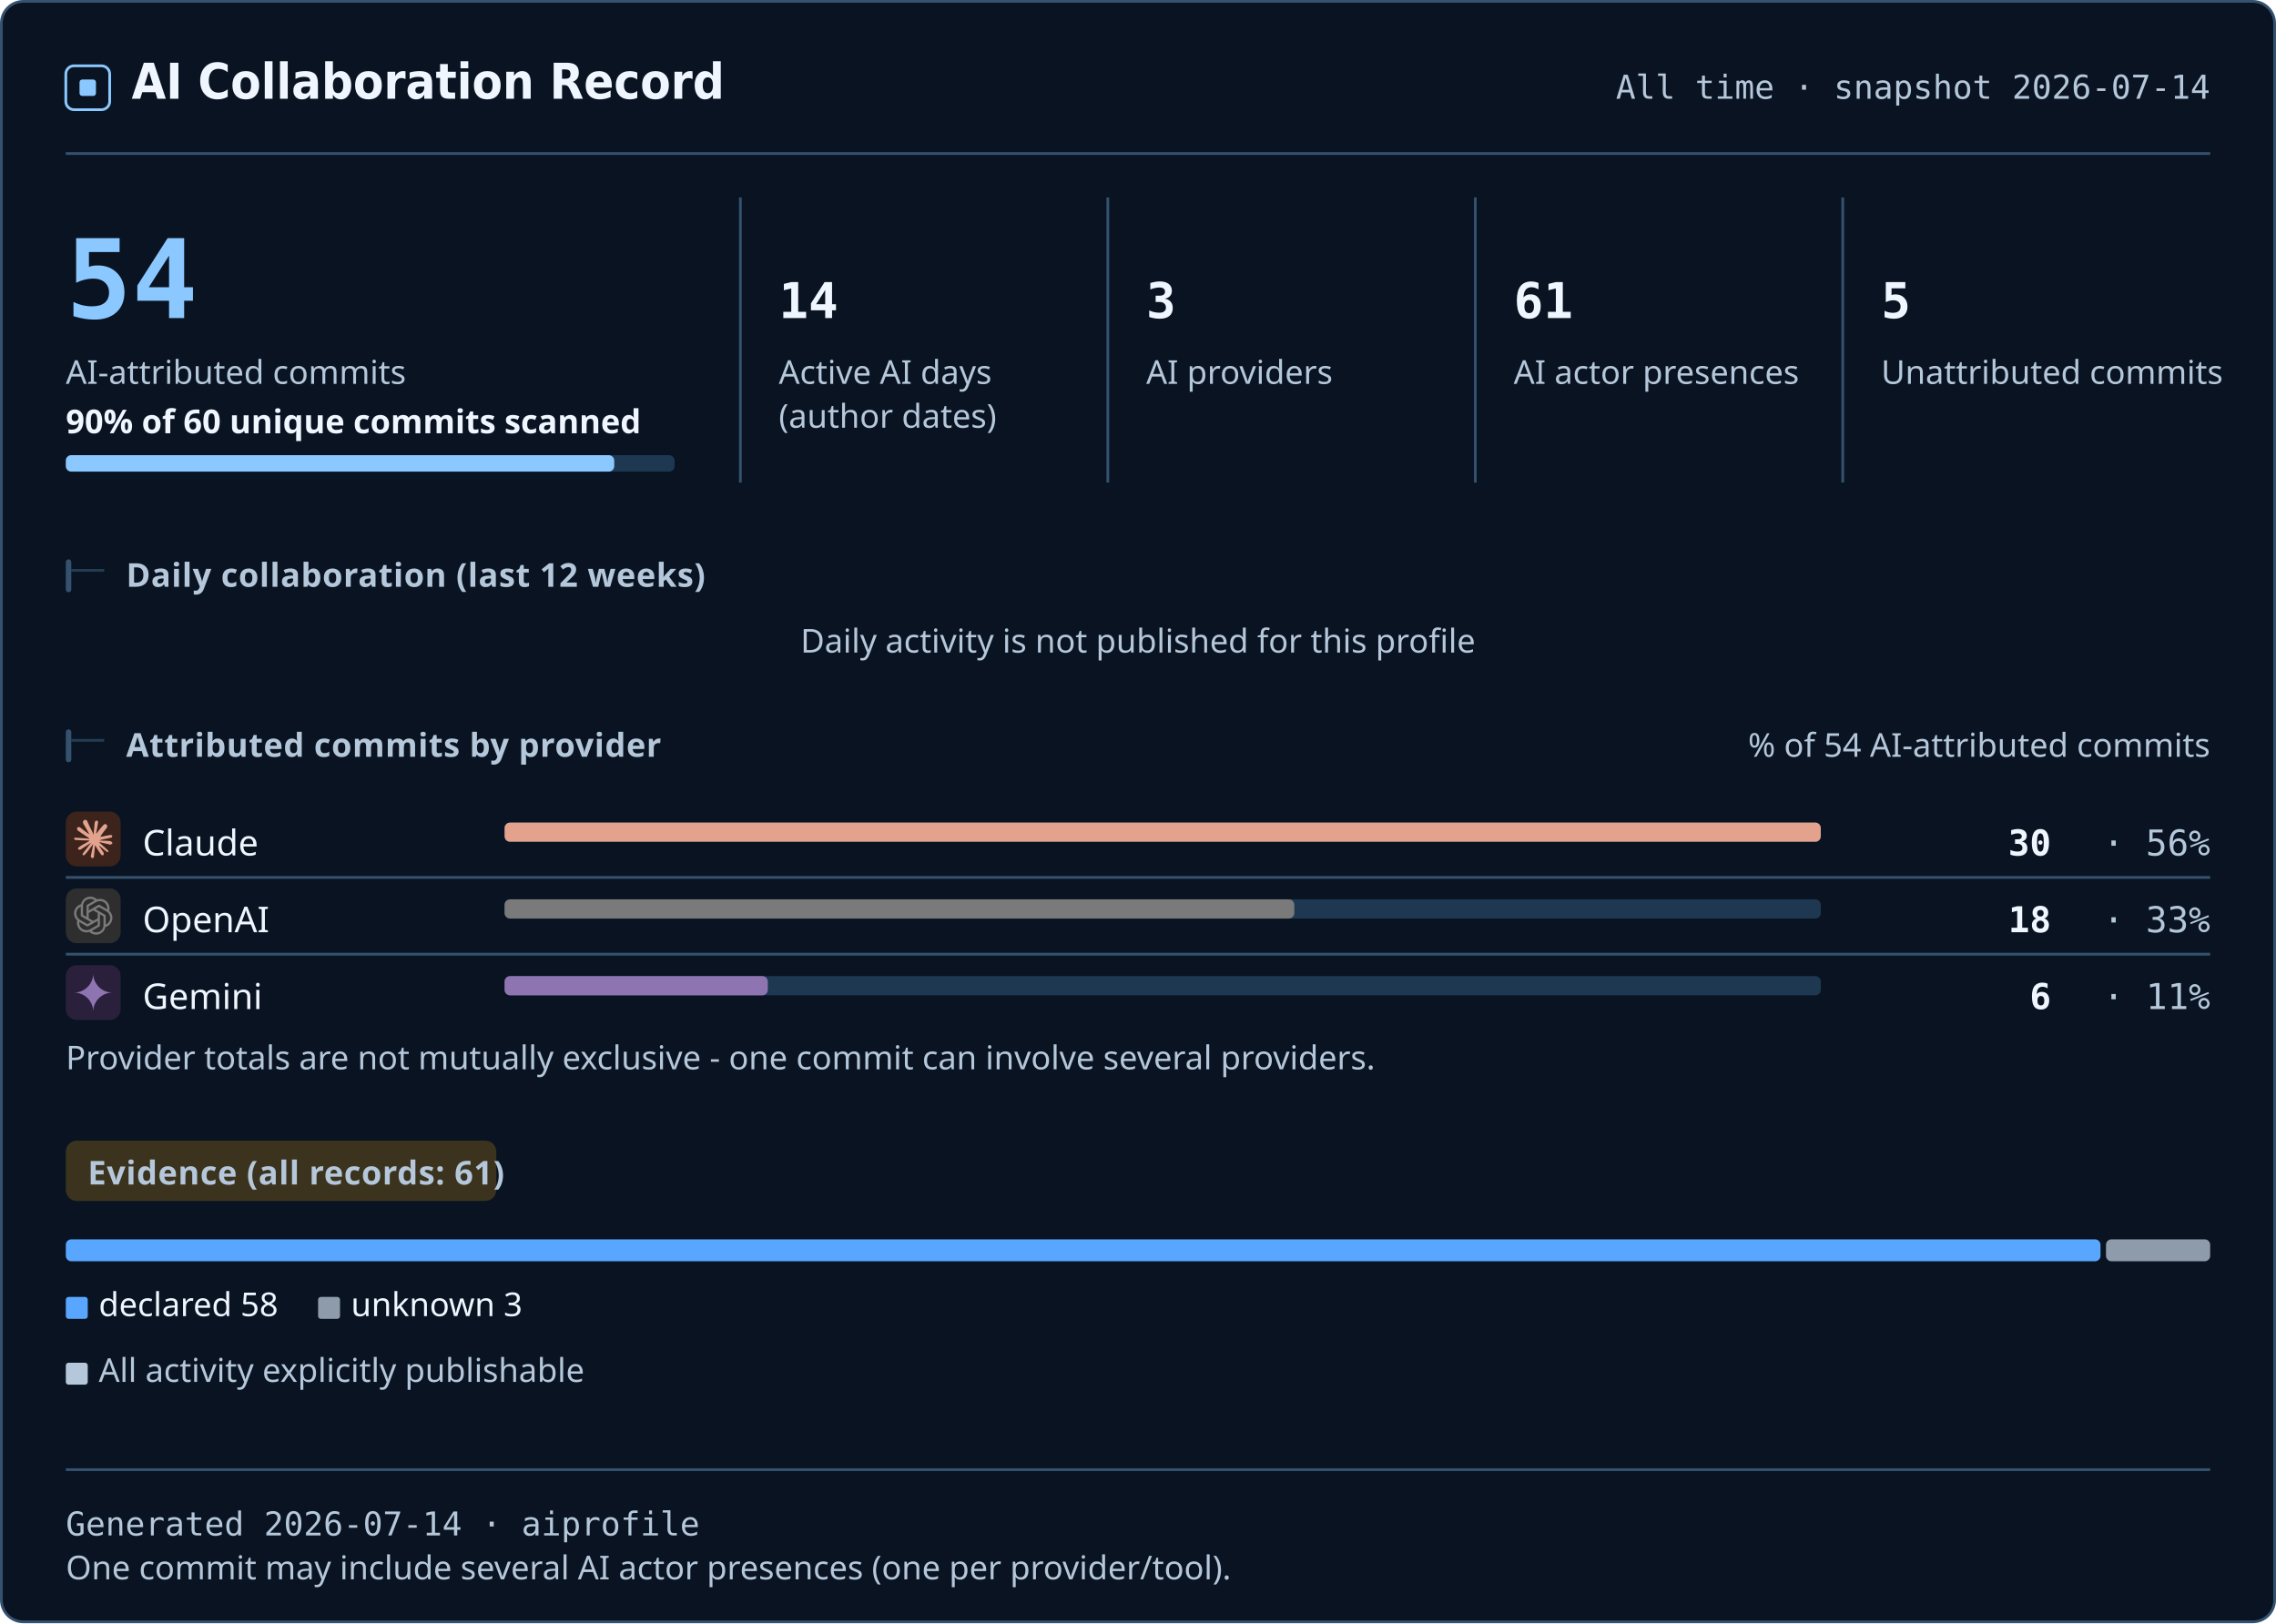
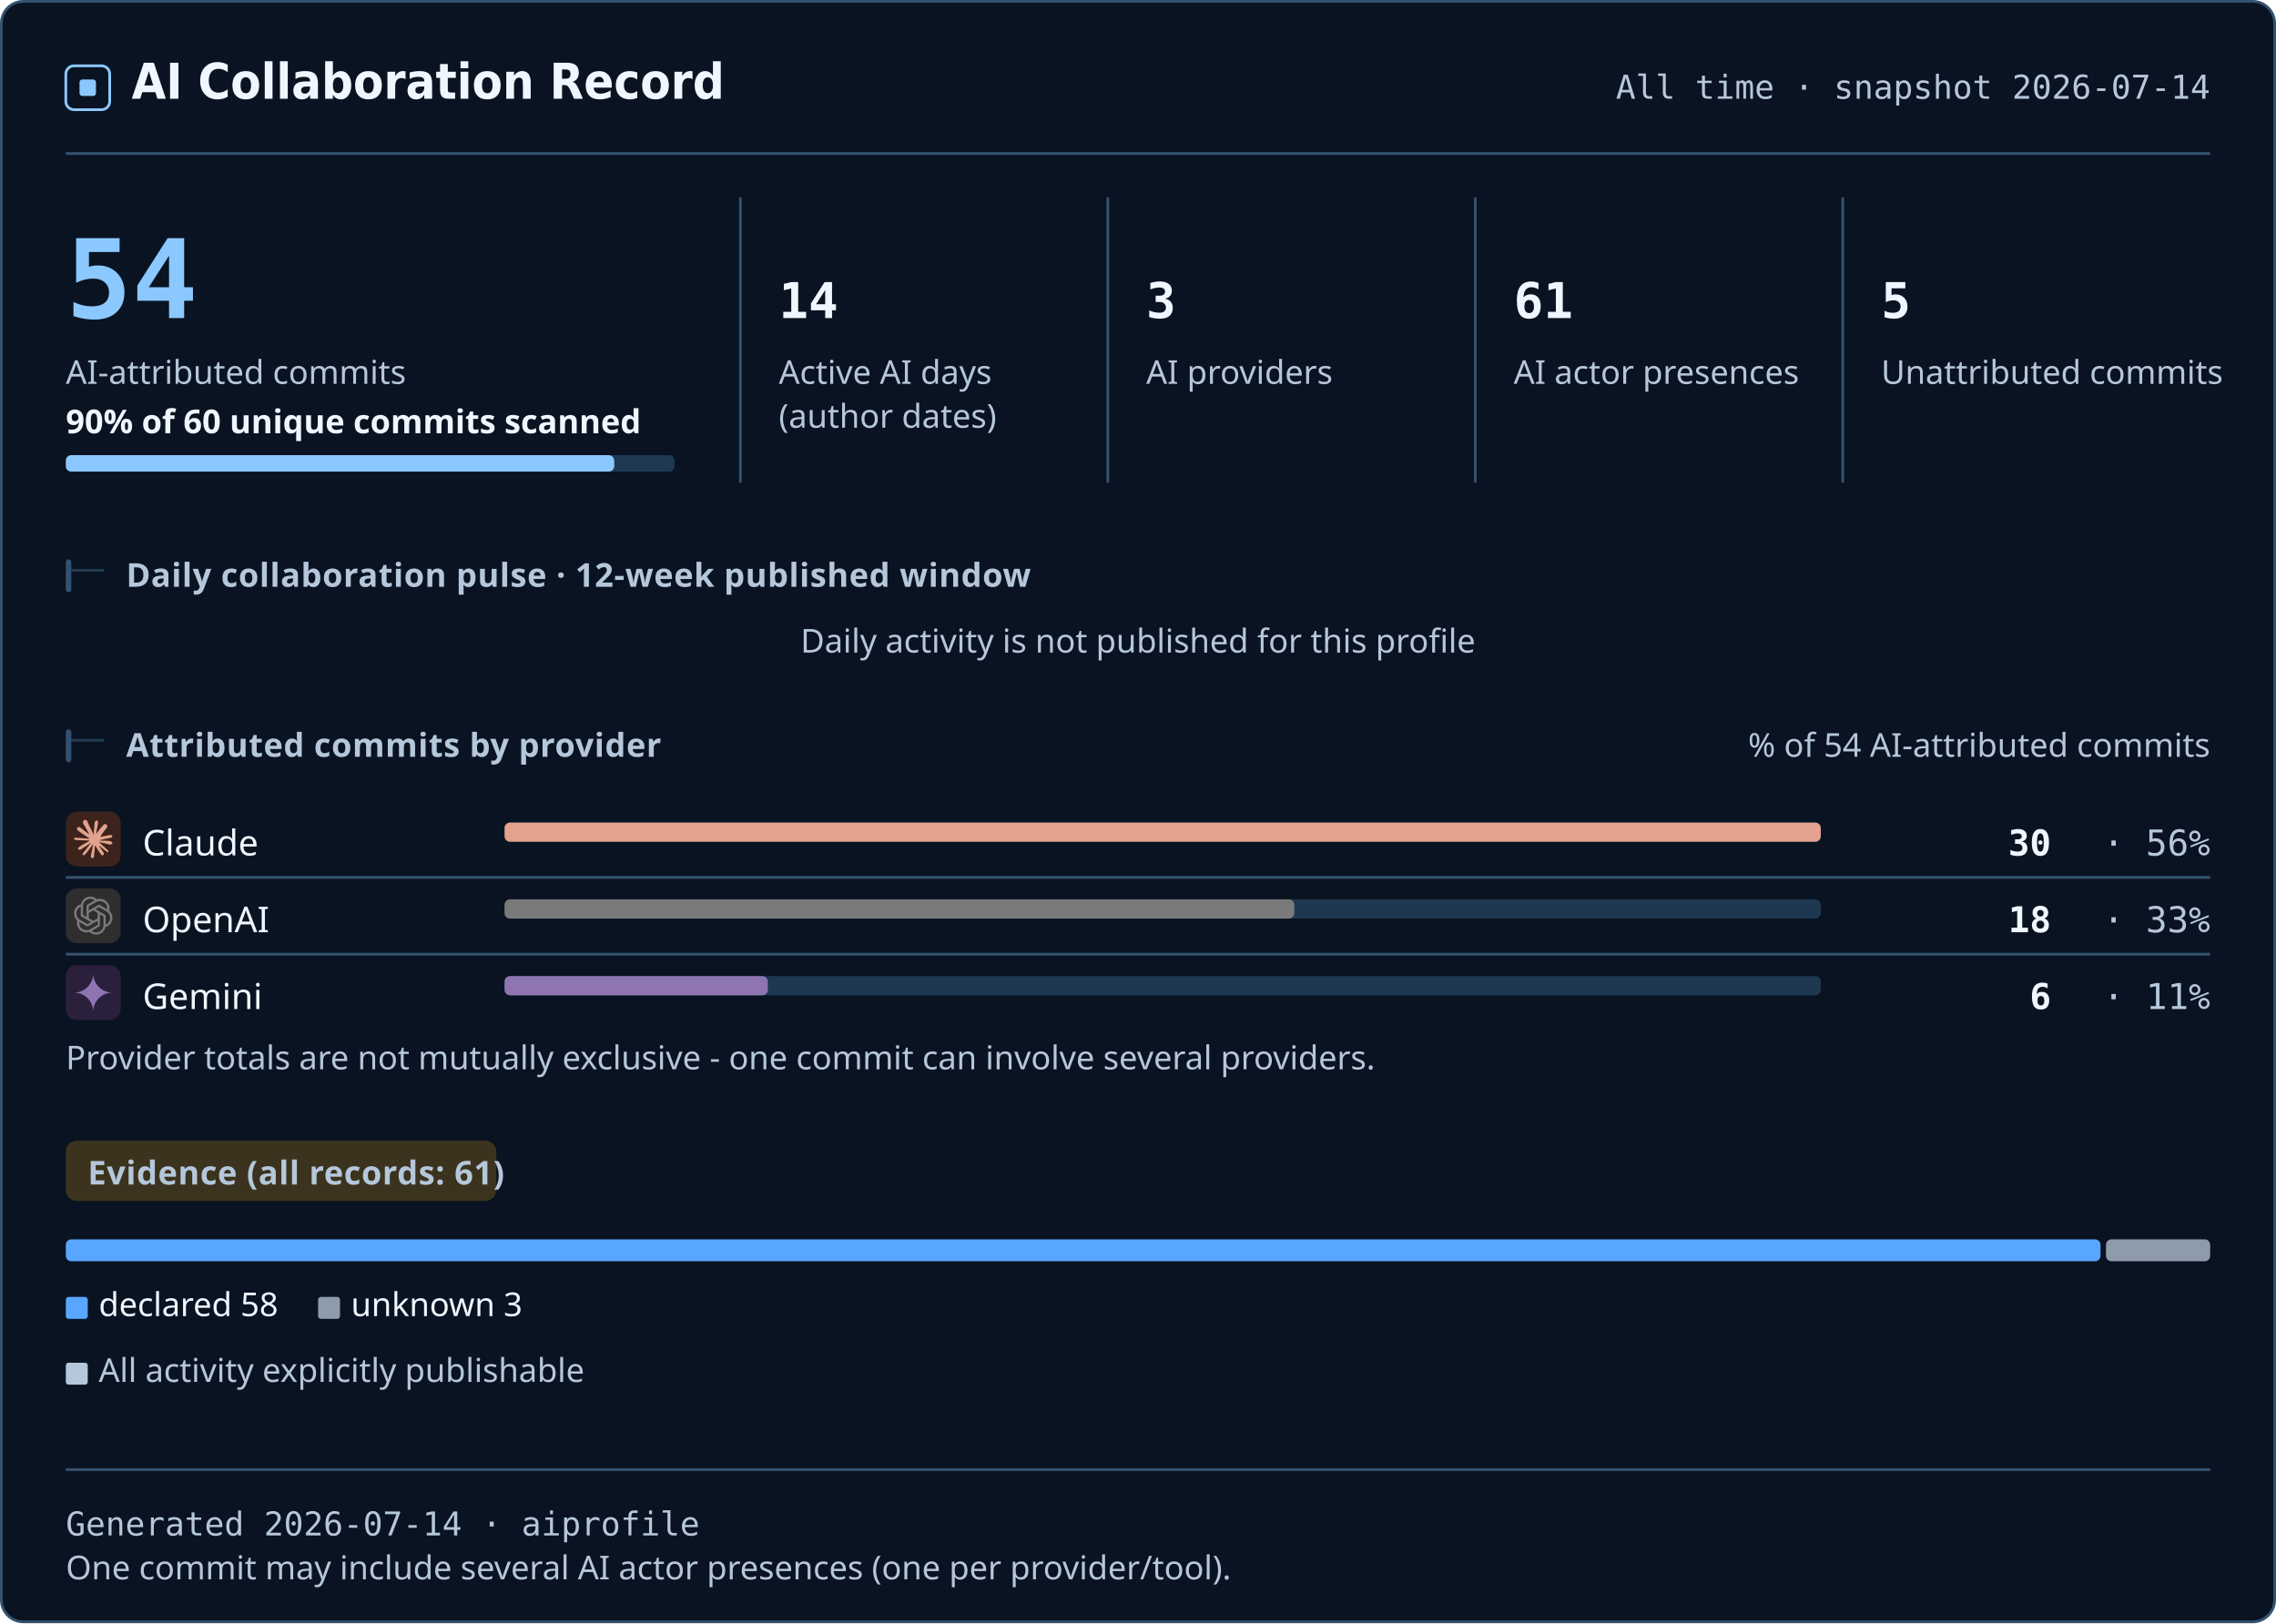
<svg xmlns="http://www.w3.org/2000/svg" width="830" height="592" viewBox="0 0 830 592" role="img" aria-labelledby="aiprofileSummaryTitle aiprofileSummaryDesc">
  <rect x="0.5" y="0.5" width="829" height="591" rx="8" fill="#091321" stroke="#34526f" stroke-width="1" />
  <rect x="24" y="24" width="16" height="16" rx="3" fill="#091321" stroke="#8bc8ff" stroke-width="1" />
  <rect x="29" y="29" width="6" height="6" rx="1" fill="#8bc8ff" />
  <text x="48" y="36" font-family="'IBM Plex Sans Condensed', 'Aptos Display', 'Segoe UI', 'DejaVu Sans Condensed', sans-serif" font-size="18" font-weight="600" fill="#eff6ff" text-anchor="start">AI Collaboration Record</text>
  <text x="806" y="36" font-family="'IBM Plex Mono', 'Cascadia Mono', 'SFMono-Regular', 'DejaVu Sans Mono', Consolas, monospace" font-size="12" font-weight="400" fill="#b5c7da" text-anchor="end">All time · snapshot 2026-07-14</text>
  <line x1="24" y1="56" x2="806" y2="56" stroke="#34526f" />
  <text x="24" y="116" font-family="'IBM Plex Mono', 'Cascadia Mono', 'SFMono-Regular', 'DejaVu Sans Mono', Consolas, monospace" font-size="40" font-weight="700" fill="#8bc8ff" text-anchor="start">54</text>
  <text x="24" y="140" font-family="'IBM Plex Sans', 'Aptos', 'Segoe UI', 'Noto Sans', 'DejaVu Sans', sans-serif" font-size="12" font-weight="400" fill="#b5c7da" text-anchor="start">AI-attributed commits</text>
  <text x="24" y="158" font-family="'IBM Plex Sans', 'Aptos', 'Segoe UI', 'Noto Sans', 'DejaVu Sans', sans-serif" font-size="12" font-weight="600" fill="#eff6ff" text-anchor="start">90% of 60 unique commits scanned</text>
  <rect x="24" y="166" width="222" height="6" rx="2" fill="#1e3852" />
  <rect x="24" y="166" width="200" height="6" rx="2" fill="#8bc8ff" />
  <line x1="270" y1="72" x2="270" y2="176" stroke="#34526f" />
  <text x="284" y="116" font-family="'IBM Plex Mono', 'Cascadia Mono', 'SFMono-Regular', 'DejaVu Sans Mono', Consolas, monospace" font-size="18" font-weight="600" fill="#eff6ff" text-anchor="start">14</text>
  <text x="284" y="140" font-family="'IBM Plex Sans', 'Aptos', 'Segoe UI', 'Noto Sans', 'DejaVu Sans', sans-serif" font-size="12" font-weight="400" fill="#b5c7da" text-anchor="start">Active AI days</text>
  <text x="284" y="156" font-family="'IBM Plex Sans', 'Aptos', 'Segoe UI', 'Noto Sans', 'DejaVu Sans', sans-serif" font-size="12" font-weight="400" fill="#b5c7da" text-anchor="start">(author dates)</text>
  <line x1="404" y1="72" x2="404" y2="176" stroke="#34526f" />
  <text x="418" y="116" font-family="'IBM Plex Mono', 'Cascadia Mono', 'SFMono-Regular', 'DejaVu Sans Mono', Consolas, monospace" font-size="18" font-weight="600" fill="#eff6ff" text-anchor="start">3</text>
  <text x="418" y="140" font-family="'IBM Plex Sans', 'Aptos', 'Segoe UI', 'Noto Sans', 'DejaVu Sans', sans-serif" font-size="12" font-weight="400" fill="#b5c7da" text-anchor="start">AI providers</text>
  <line x1="538" y1="72" x2="538" y2="176" stroke="#34526f" />
  <text x="552" y="116" font-family="'IBM Plex Mono', 'Cascadia Mono', 'SFMono-Regular', 'DejaVu Sans Mono', Consolas, monospace" font-size="18" font-weight="600" fill="#eff6ff" text-anchor="start">61</text>
  <text x="552" y="140" font-family="'IBM Plex Sans', 'Aptos', 'Segoe UI', 'Noto Sans', 'DejaVu Sans', sans-serif" font-size="12" font-weight="400" fill="#b5c7da" text-anchor="start">AI actor presences</text>
  <line x1="672" y1="72" x2="672" y2="176" stroke="#34526f" />
  <text x="686" y="116" font-family="'IBM Plex Mono', 'Cascadia Mono', 'SFMono-Regular', 'DejaVu Sans Mono', Consolas, monospace" font-size="18" font-weight="600" fill="#eff6ff" text-anchor="start">5</text>
  <text x="686" y="140" font-family="'IBM Plex Sans', 'Aptos', 'Segoe UI', 'Noto Sans', 'DejaVu Sans', sans-serif" font-size="12" font-weight="400" fill="#b5c7da" text-anchor="start">Unattributed commits</text>
  <rect x="24" y="204" width="2" height="12" rx="1" fill="#34526f" />
  <line x1="26" y1="208" x2="38" y2="208" stroke="#34526f" stroke-opacity="0.65" />
-   <text x="46" y="214" font-family="'IBM Plex Sans', 'Aptos', 'Segoe UI', 'Noto Sans', 'DejaVu Sans', sans-serif" font-size="12" font-weight="600" fill="#b5c7da" text-anchor="start" letter-spacing="0.2">Daily collaboration (last 12 weeks)</text>
+   <text x="46" y="214" font-family="'IBM Plex Sans', 'Aptos', 'Segoe UI', 'Noto Sans', 'DejaVu Sans', sans-serif" font-size="12" font-weight="600" fill="#b5c7da" text-anchor="start" letter-spacing="0.2">Daily collaboration pulse · 12-week published window</text>
  <text x="415" y="238" font-family="'IBM Plex Sans', 'Aptos', 'Segoe UI', 'Noto Sans', 'DejaVu Sans', sans-serif" font-size="12" font-weight="400" fill="#b5c7da" text-anchor="middle">Daily activity is not published for this profile</text>
  <rect x="24" y="266" width="2" height="12" rx="1" fill="#34526f" />
  <line x1="26" y1="270" x2="38" y2="270" stroke="#34526f" stroke-opacity="0.65" />
  <text x="46" y="276" font-family="'IBM Plex Sans', 'Aptos', 'Segoe UI', 'Noto Sans', 'DejaVu Sans', sans-serif" font-size="12" font-weight="600" fill="#b5c7da" text-anchor="start" letter-spacing="0.2">Attributed commits by provider</text>
  <text x="806" y="276" font-family="'IBM Plex Sans', 'Aptos', 'Segoe UI', 'Noto Sans', 'DejaVu Sans', sans-serif" font-size="12" font-weight="400" fill="#b5c7da" text-anchor="end">% of 54 AI-attributed commits</text>
  <rect x="24" y="296" width="20" height="20" rx="4" fill="#3C231B" />
  <path d="m4.714 15.956 4.717-2.647.079-.231-.079-.128h-.231l-.789-.049-2.696-.073-2.337-.097-2.265-.121-.571-.121-.534-.704.055-.352.48-.322.686.061 1.518.103 2.277.158 1.651.097 2.447.255h.389l.055-.158-.134-.097-.103-.097L6.973 9.836l-2.55-1.688-1.336-.971-.723-.492-.364-.461-.158-1.008.656-.723.88.061.225.061.892.686 1.906 1.475 2.489 1.834.364.303.146-.103.018-.073-.164-.273-1.354-2.447-1.445-2.489-.643-1.032-.17-.619c-.061-.255-.103-.467-.103-.729L6.287.134 6.7 0l.996.134.419.364.619 1.415 1.002 2.228 1.554 3.03.455.898.243.832.091.255h.158v-.146l.128-1.706.237-2.095.231-2.696.079-.759.376-.911.747-.492.583.279.48.686-.067.443-.285 1.852-.559 2.902-.364 1.943h.212l.243-.243.984-1.305 1.651-2.064.729-.82.85-.905.546-.431h1.032l.759 1.129-.34 1.166-1.062 1.348-.88 1.141-1.263 1.7-.789 1.36.073.109.188-.018 2.853-.607 1.542-.279 1.84-.316.832.389.091.395-.328.807-1.967.486-2.307.461-3.436.814-.043.03.049.061 1.548.146.662.036h1.621l3.018.225.789.522.474.638-.079.486-1.214.619-1.639-.389-3.825-.911-1.311-.328h-.182v.109l1.093 1.069 2.003 1.809 2.507 2.331.128.577-.322.455-.34-.049-2.204-1.657-.85-.747-1.925-1.621h-.128v.17l.443.65 2.344 3.521.121 1.081-.17.352-.607.212-.668-.121-1.372-1.925L14.38 17.959l-1.141-1.943-.14.079-.674 7.255-.316.37-.729.279-.607-.461-.322-.747.322-1.475.389-1.925.316-1.53.285-1.9.17-.631-.012-.043-.14.018-1.433 1.967-2.18 2.945-1.724 1.846-.413.164-.716-.37.067-.662.401-.589 2.386-3.036 1.439-1.882.929-1.087-.006-.158h-.055l-6.338 4.116-1.129.146-.486-.455.061-.747.231-.243 1.906-1.311Z" fill="#E2A28D" transform="translate(27,299) scale(0.583333)" />
  <text x="52" y="312" font-family="'IBM Plex Sans', 'Aptos', 'Segoe UI', 'Noto Sans', 'DejaVu Sans', sans-serif" font-size="13" font-weight="400" fill="#eff6ff" text-anchor="start">Claude</text>
  <rect x="184" y="300" width="480" height="7" rx="2" fill="#1e3852" />
  <rect x="184" y="300" width="480" height="7" rx="2" fill="#E2A28D" />
  <text x="748" y="312" font-family="'IBM Plex Mono', 'Cascadia Mono', 'SFMono-Regular', 'DejaVu Sans Mono', Consolas, monospace" font-size="13" text-anchor="end">
    <tspan fill="#eff6ff" font-weight="600">30</tspan>
  </text>
  <text x="806" y="312" font-family="'IBM Plex Mono', 'Cascadia Mono', 'SFMono-Regular', 'DejaVu Sans Mono', Consolas, monospace" font-size="13" text-anchor="end">
    <tspan fill="#b5c7da" font-weight="400"> · 56%</tspan>
  </text>
  <line x1="24" y1="320" x2="806" y2="320" stroke="#34526f" />
  <rect x="24" y="324" width="20" height="20" rx="4" fill="#2E2E2E" />
  <path d="M9.205 8.658v-2.26c0-.19.072-.333.238-.428l4.543-2.616c.619-.357 1.356-.523 2.117-.523 2.854 0 4.662 2.212 4.662 4.566 0 .167 0 .357-.024.547l-4.71-2.759a.797.797 0 00-.856 0l-5.97 3.473zm10.609 8.8V12.06c0-.333-.143-.57-.429-.737l-5.97-3.473 1.95-1.118a.433.433 0 01.476 0l4.543 2.617c1.309.76 2.189 2.378 2.189 3.948 0 1.808-1.07 3.473-2.76 4.163zM7.802 12.703l-1.95-1.142c-.167-.095-.239-.238-.239-.428V5.899c0-2.545 1.95-4.472 4.591-4.472 1 0 1.927.333 2.712.928L8.23 5.067c-.285.166-.428.404-.428.737v6.898zM12 15.128l-2.795-1.57v-3.33L12 8.658l2.795 1.57v3.33L12 15.128zm1.796 7.23c-1 0-1.927-.332-2.712-.927l4.686-2.712c.285-.166.428-.404.428-.737v-6.898l1.974 1.142c.167.095.238.238.238.428v5.233c0 2.545-1.974 4.472-4.614 4.472zm-5.637-5.303l-4.544-2.617c-1.308-.761-2.188-2.378-2.188-3.948A4.482 4.482 0 014.21 6.327v5.423c0 .333.143.571.428.738l5.947 3.449-1.95 1.118a.432.432 0 01-.476 0zm-.262 3.9c-2.688 0-4.662-2.021-4.662-4.519 0-.19.024-.38.047-.57l4.686 2.71c.286.167.571.167.856 0l5.97-3.448v2.26c0 .19-.07.333-.237.428l-4.543 2.616c-.619.357-1.356.523-2.117.523zm5.899 2.83a5.947 5.947 0 005.827-4.756C22.287 18.339 24 15.84 24 13.296c0-1.665-.713-3.282-1.998-4.448.119-.5.19-.999.19-1.498 0-3.401-2.759-5.947-5.946-5.947-.642 0-1.26.095-1.88.31A5.962 5.962 0 0010.205 0a5.947 5.947 0 00-5.827 4.757C1.713 5.447 0 7.945 0 10.49c0 1.666.713 3.283 1.998 4.448-.119.5-.19 1-.19 1.499 0 3.401 2.759 5.946 5.946 5.946.642 0 1.26-.095 1.88-.309a5.96 5.96 0 004.162 1.713z" fill="#7A7A7A" transform="translate(27,327) scale(0.583333)" />
  <text x="52" y="340" font-family="'IBM Plex Sans', 'Aptos', 'Segoe UI', 'Noto Sans', 'DejaVu Sans', sans-serif" font-size="13" font-weight="400" fill="#eff6ff" text-anchor="start">OpenAI</text>
  <rect x="184" y="328" width="480" height="7" rx="2" fill="#1e3852" />
  <rect x="184" y="328" width="288" height="7" rx="2" fill="#7A7A7A" />
  <text x="748" y="340" font-family="'IBM Plex Mono', 'Cascadia Mono', 'SFMono-Regular', 'DejaVu Sans Mono', Consolas, monospace" font-size="13" text-anchor="end">
    <tspan fill="#eff6ff" font-weight="600">18</tspan>
  </text>
  <text x="806" y="340" font-family="'IBM Plex Mono', 'Cascadia Mono', 'SFMono-Regular', 'DejaVu Sans Mono', Consolas, monospace" font-size="13" text-anchor="end">
    <tspan fill="#b5c7da" font-weight="400"> · 33%</tspan>
  </text>
  <line x1="24" y1="348" x2="806" y2="348" stroke="#34526f" />
  <rect x="24" y="352" width="20" height="20" rx="4" fill="#2B203C" />
  <path d="M11.04 19.32Q12 21.51 12 24q0-2.49.93-4.68.96-2.19 2.58-3.81t3.81-2.55Q21.51 12 24 12q-2.49 0-4.68-.93a12.3 12.3 0 0 1-3.81-2.58 12.3 12.3 0 0 1-2.58-3.81Q12 2.49 12 0q0 2.49-.96 4.68-.93 2.19-2.55 3.81a12.3 12.3 0 0 1-3.81 2.58Q2.49 12 0 12q2.49 0 4.68.96 2.19.93 3.81 2.55t2.55 3.81" fill="#8E75B2" transform="translate(27,355) scale(0.583333)" />
  <text x="52" y="368" font-family="'IBM Plex Sans', 'Aptos', 'Segoe UI', 'Noto Sans', 'DejaVu Sans', sans-serif" font-size="13" font-weight="400" fill="#eff6ff" text-anchor="start">Gemini</text>
  <rect x="184" y="356" width="480" height="7" rx="2" fill="#1e3852" />
  <rect x="184" y="356" width="96" height="7" rx="2" fill="#8E75B2" />
  <text x="748" y="368" font-family="'IBM Plex Mono', 'Cascadia Mono', 'SFMono-Regular', 'DejaVu Sans Mono', Consolas, monospace" font-size="13" text-anchor="end">
    <tspan fill="#eff6ff" font-weight="600">6</tspan>
  </text>
  <text x="806" y="368" font-family="'IBM Plex Mono', 'Cascadia Mono', 'SFMono-Regular', 'DejaVu Sans Mono', Consolas, monospace" font-size="13" text-anchor="end">
    <tspan fill="#b5c7da" font-weight="400"> · 11%</tspan>
  </text>
  <text x="24" y="390" font-family="'IBM Plex Sans', 'Aptos', 'Segoe UI', 'Noto Sans', 'DejaVu Sans', sans-serif" font-size="12" font-weight="400" fill="#b5c7da" text-anchor="start">Provider totals are not mutually exclusive - one commit can involve several providers.</text>
  <rect x="24" y="416" width="157" height="22" rx="4" fill="#3b331e" />
  <text x="32" y="432" font-family="'IBM Plex Sans', 'Aptos', 'Segoe UI', 'Noto Sans', 'DejaVu Sans', sans-serif" font-size="12" font-weight="600" fill="#b5c7da" text-anchor="start" letter-spacing="0.2">Evidence (all records: 61)</text>
  <rect x="24" y="452" width="742" height="8" rx="2" fill="#58a6ff" />
  <rect x="768" y="452" width="38" height="8" rx="2" fill="#8d9baa" />
  <rect x="24" y="473" width="8" height="8" rx="1" fill="#58a6ff" />
  <text x="36" y="480" font-family="'IBM Plex Sans', 'Aptos', 'Segoe UI', 'Noto Sans', 'DejaVu Sans', sans-serif" font-size="12" font-weight="400" fill="#eff6ff" text-anchor="start">declared 58</text>
  <rect x="116" y="473" width="8" height="8" rx="1" fill="#8d9baa" />
  <text x="128" y="480" font-family="'IBM Plex Sans', 'Aptos', 'Segoe UI', 'Noto Sans', 'DejaVu Sans', sans-serif" font-size="12" font-weight="400" fill="#eff6ff" text-anchor="start">unknown 3</text>
  <rect x="24" y="497" width="8" height="8" rx="1" fill="#b5c7da" />
  <text x="36" y="504" font-family="'IBM Plex Sans', 'Aptos', 'Segoe UI', 'Noto Sans', 'DejaVu Sans', sans-serif" font-size="12" font-weight="400" fill="#b5c7da" text-anchor="start">All activity explicitly publishable</text>
  <line x1="24" y1="536" x2="806" y2="536" stroke="#34526f" />
  <text x="24" y="560" font-family="'IBM Plex Mono', 'Cascadia Mono', 'SFMono-Regular', 'DejaVu Sans Mono', Consolas, monospace" font-size="12" font-weight="400" fill="#b5c7da" text-anchor="start">Generated 2026-07-14 · aiprofile</text>
  <text x="24" y="576" font-family="'IBM Plex Sans', 'Aptos', 'Segoe UI', 'Noto Sans', 'DejaVu Sans', sans-serif" font-size="12" font-weight="400" fill="#b5c7da" text-anchor="start">One commit may include several AI actor presences (one per provider/tool).</text>
</svg>
